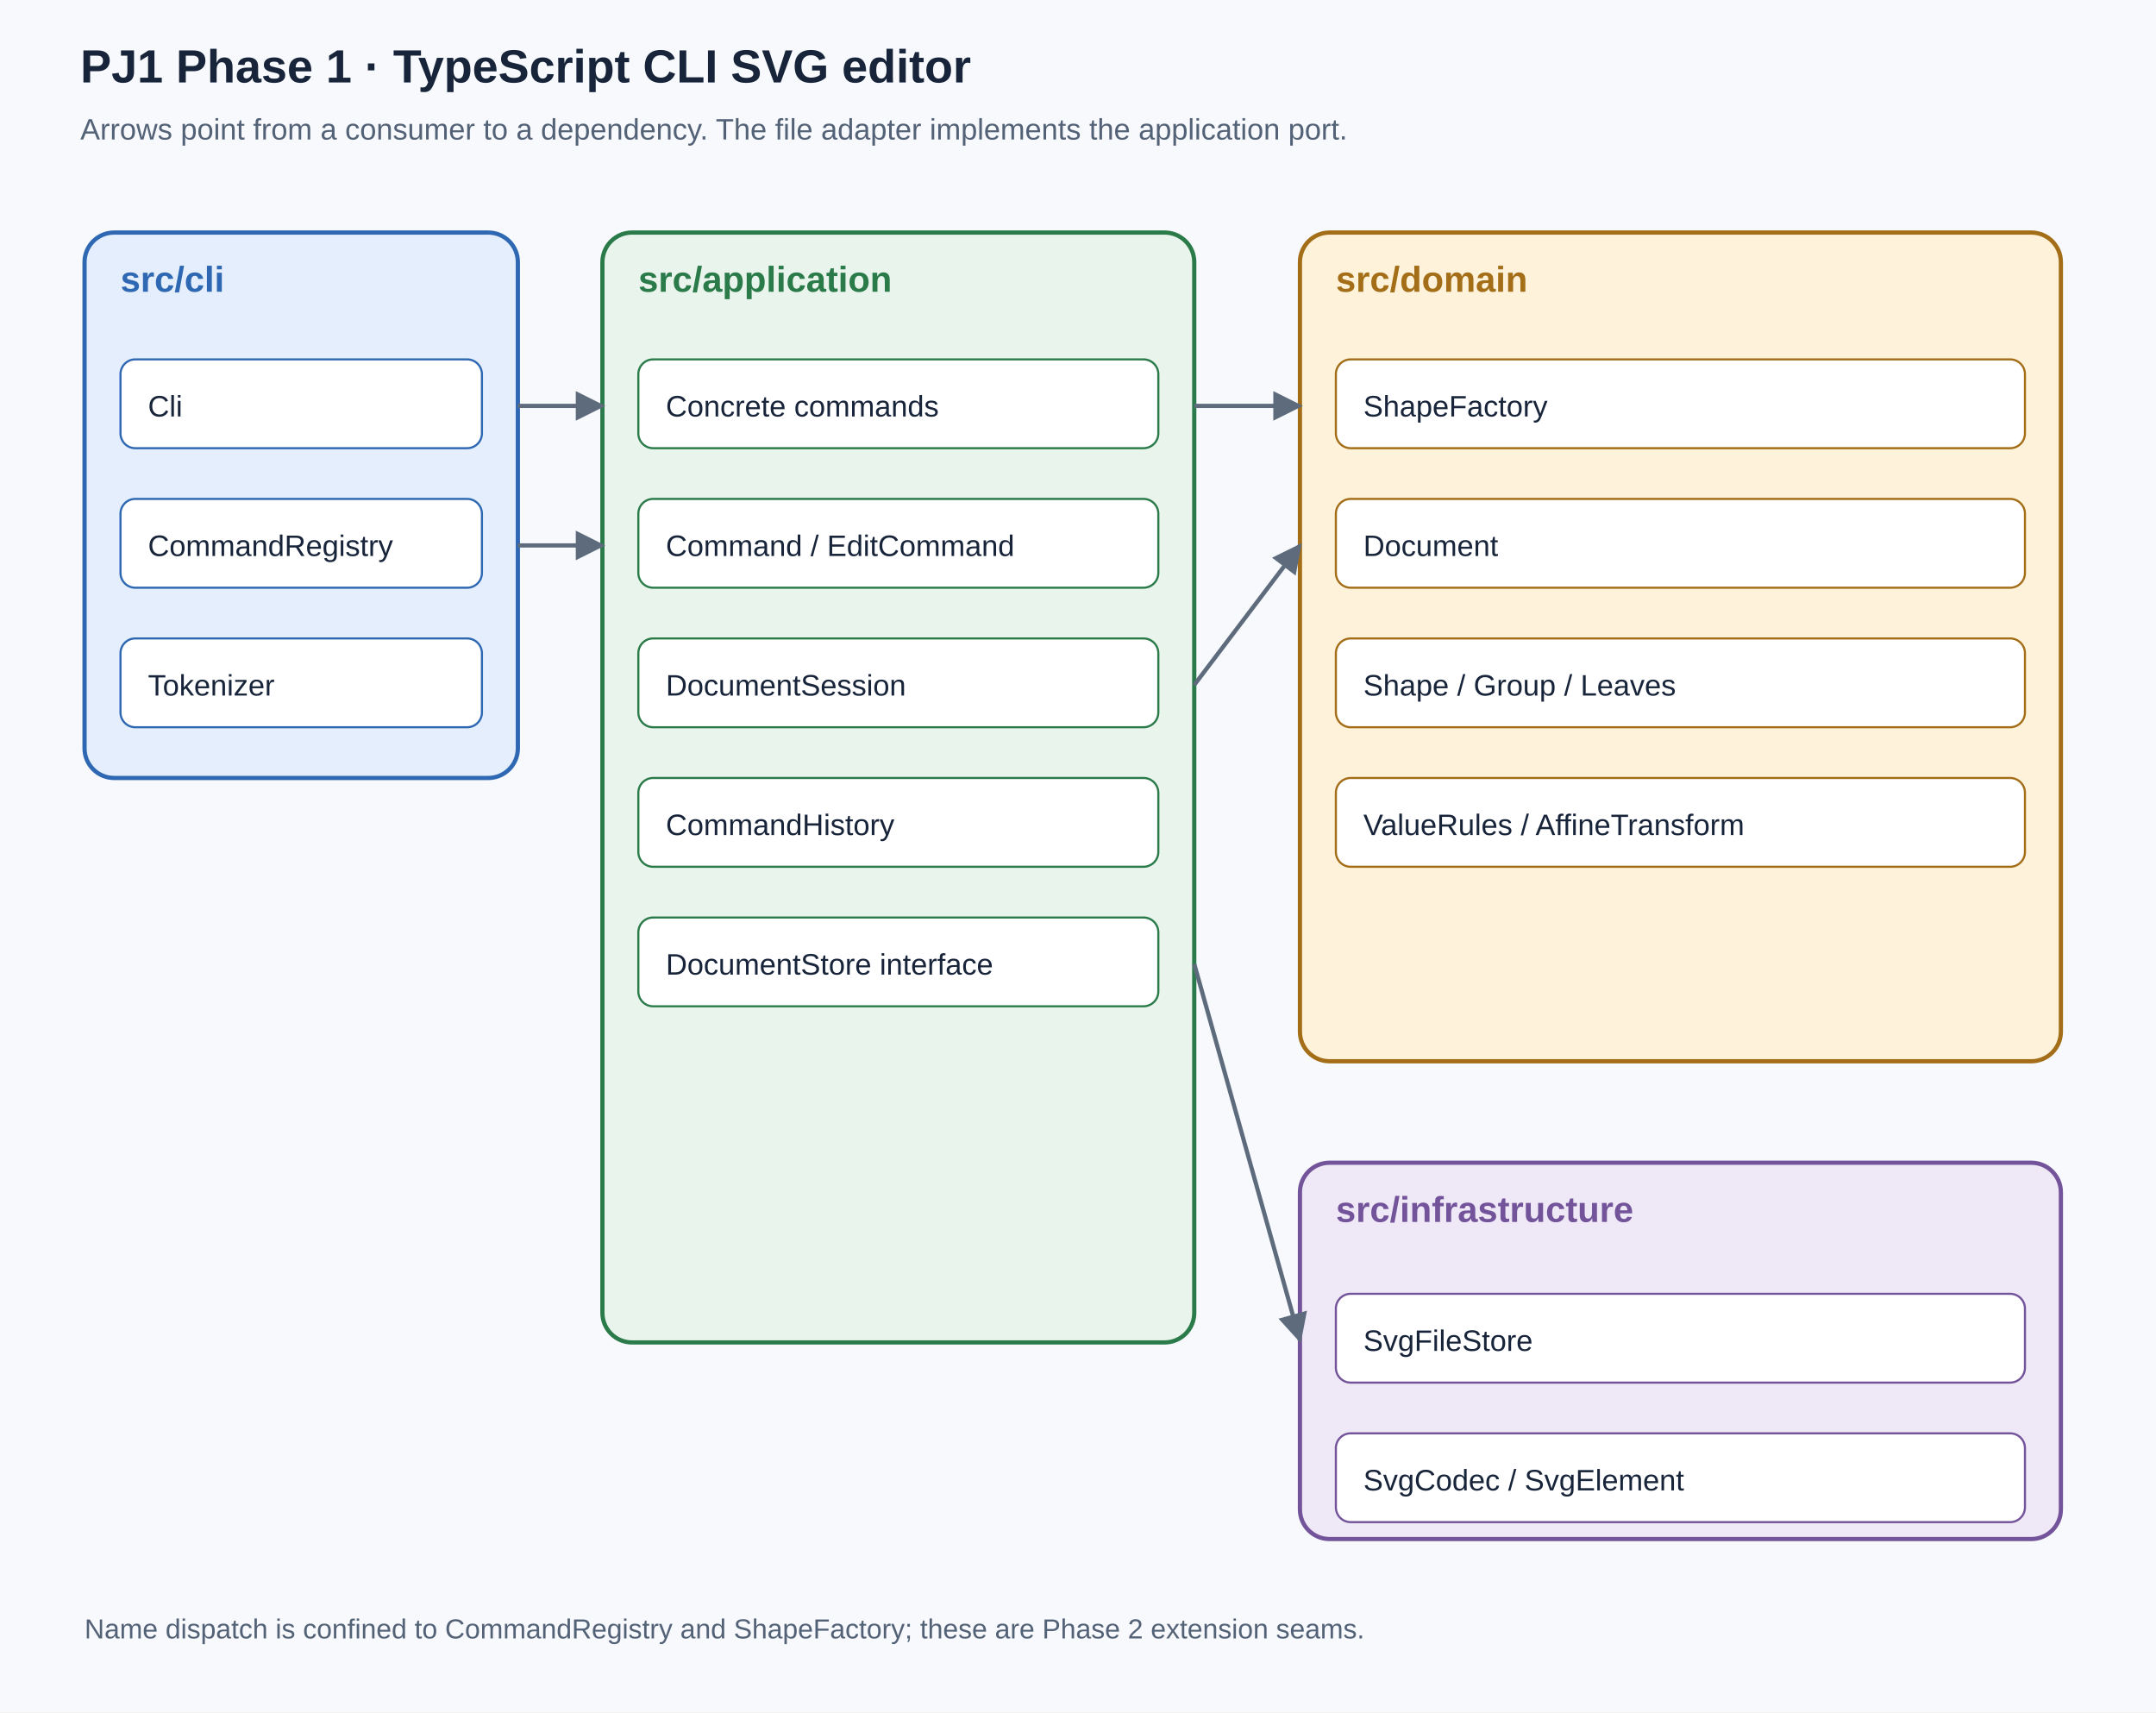
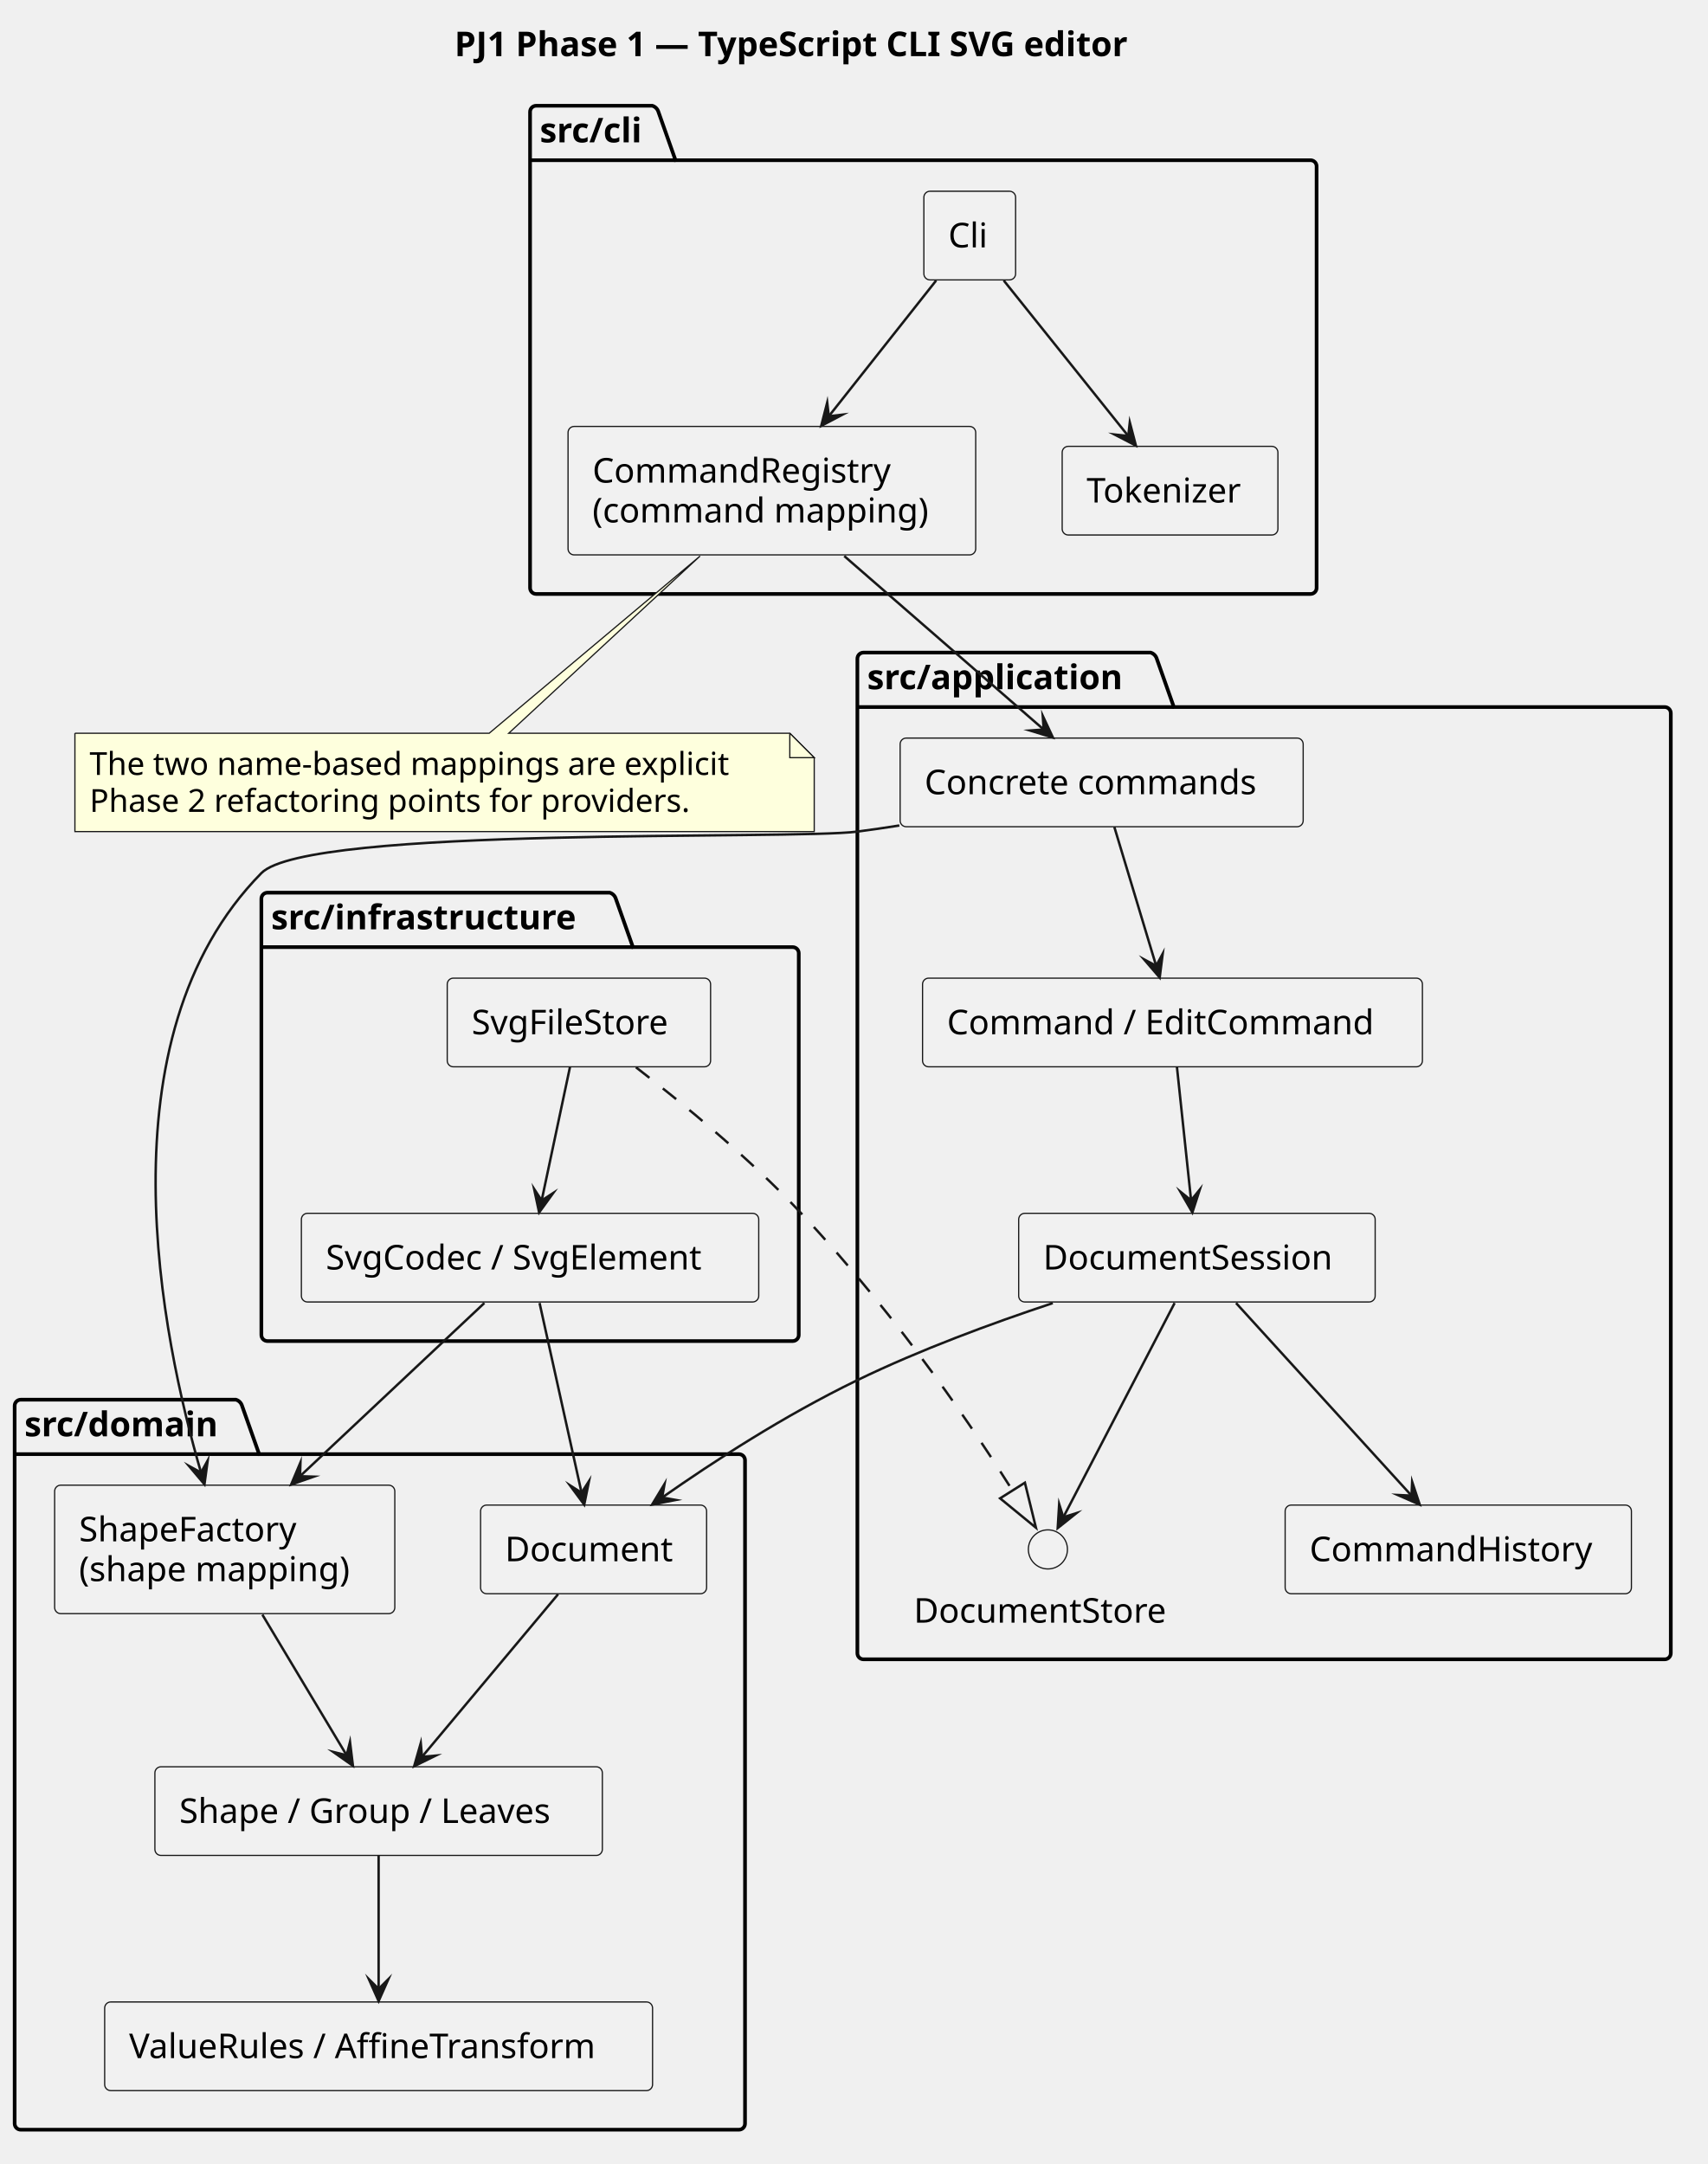
- <svg xmlns="http://www.w3.org/2000/svg" width="1020" height="810" viewBox="0 0 1020 810" role="img" aria-label="CLI SVG editor component dependency diagram">
-   <rect width="1020" height="810" fill="#f7f9fc" />
-   <text x="38" y="39" font-family="Arial,sans-serif" font-size="22" font-weight="bold" fill="#17243a">PJ1 Phase 1 · TypeScript CLI SVG editor</text>
-   <text x="38" y="66" font-family="Arial,sans-serif" font-size="14" fill="#536277">Arrows point from a consumer to a dependency. The file adapter implements the application port.</text>
-   <rect x="40" y="110" width="205" height="258" rx="14" fill="#e4eefc" stroke="#2e68b2" stroke-width="2" />
-   <text x="57" y="138" font-family="Arial,sans-serif" font-size="17" font-weight="bold" fill="#2e68b2">src/cli</text>
-   <rect x="57" y="170" width="171" height="42" rx="7" fill="white" stroke="#2e68b2" stroke-width="1" />
-   <text x="70" y="197" font-family="Arial,sans-serif" font-size="14" fill="#17243a">Cli</text>
-   <rect x="57" y="236" width="171" height="42" rx="7" fill="white" stroke="#2e68b2" stroke-width="1" />
-   <text x="70" y="263" font-family="Arial,sans-serif" font-size="14" fill="#17243a">CommandRegistry</text>
-   <rect x="57" y="302" width="171" height="42" rx="7" fill="white" stroke="#2e68b2" stroke-width="1" />
-   <text x="70" y="329" font-family="Arial,sans-serif" font-size="14" fill="#17243a">Tokenizer</text>
-   <rect x="285" y="110" width="280" height="525" rx="14" fill="#e9f4ec" stroke="#2a7b49" stroke-width="2" />
-   <text x="302" y="138" font-family="Arial,sans-serif" font-size="17" font-weight="bold" fill="#2a7b49">src/application</text>
-   <rect x="302" y="170" width="246" height="42" rx="7" fill="white" stroke="#2a7b49" stroke-width="1" />
-   <text x="315" y="197" font-family="Arial,sans-serif" font-size="14" fill="#17243a">Concrete commands</text>
-   <rect x="302" y="236" width="246" height="42" rx="7" fill="white" stroke="#2a7b49" stroke-width="1" />
-   <text x="315" y="263" font-family="Arial,sans-serif" font-size="14" fill="#17243a">Command / EditCommand</text>
-   <rect x="302" y="302" width="246" height="42" rx="7" fill="white" stroke="#2a7b49" stroke-width="1" />
-   <text x="315" y="329" font-family="Arial,sans-serif" font-size="14" fill="#17243a">DocumentSession</text>
-   <rect x="302" y="368" width="246" height="42" rx="7" fill="white" stroke="#2a7b49" stroke-width="1" />
-   <text x="315" y="395" font-family="Arial,sans-serif" font-size="14" fill="#17243a">CommandHistory</text>
-   <rect x="302" y="434" width="246" height="42" rx="7" fill="white" stroke="#2a7b49" stroke-width="1" />
-   <text x="315" y="461" font-family="Arial,sans-serif" font-size="14" fill="#17243a">DocumentStore interface</text>
-   <rect x="615" y="110" width="360" height="392" rx="14" fill="#fff2db" stroke="#a36e17" stroke-width="2" />
-   <text x="632" y="138" font-family="Arial,sans-serif" font-size="17" font-weight="bold" fill="#a36e17">src/domain</text>
-   <rect x="632" y="170" width="326" height="42" rx="7" fill="white" stroke="#a36e17" stroke-width="1" />
-   <text x="645" y="197" font-family="Arial,sans-serif" font-size="14" fill="#17243a">ShapeFactory</text>
-   <rect x="632" y="236" width="326" height="42" rx="7" fill="white" stroke="#a36e17" stroke-width="1" />
-   <text x="645" y="263" font-family="Arial,sans-serif" font-size="14" fill="#17243a">Document</text>
-   <rect x="632" y="302" width="326" height="42" rx="7" fill="white" stroke="#a36e17" stroke-width="1" />
-   <text x="645" y="329" font-family="Arial,sans-serif" font-size="14" fill="#17243a">Shape / Group / Leaves</text>
-   <rect x="632" y="368" width="326" height="42" rx="7" fill="white" stroke="#a36e17" stroke-width="1" />
-   <text x="645" y="395" font-family="Arial,sans-serif" font-size="14" fill="#17243a">ValueRules / AffineTransform</text>
-   <rect x="615" y="550" width="360" height="178" rx="14" fill="#eee8f7" stroke="#73539a" stroke-width="2" />
-   <text x="632" y="578" font-family="Arial,sans-serif" font-size="17" font-weight="bold" fill="#73539a">src/infrastructure</text>
-   <rect x="632" y="612" width="326" height="42" rx="7" fill="white" stroke="#73539a" stroke-width="1" />
-   <text x="645" y="639" font-family="Arial,sans-serif" font-size="14" fill="#17243a">SvgFileStore</text>
-   <rect x="632" y="678" width="326" height="42" rx="7" fill="white" stroke="#73539a" stroke-width="1" />
-   <text x="645" y="705" font-family="Arial,sans-serif" font-size="14" fill="#17243a">SvgCodec / SvgElement</text>
-   <line x1="245" y1="192" x2="285" y2="192" stroke="#5d6b7c" stroke-width="2" marker-end="url(#arrow)" />
-   <line x1="245" y1="258" x2="285" y2="258" stroke="#5d6b7c" stroke-width="2" marker-end="url(#arrow)" />
-   <line x1="565" y1="192" x2="615" y2="192" stroke="#5d6b7c" stroke-width="2" marker-end="url(#arrow)" />
-   <line x1="565" y1="324" x2="615" y2="258" stroke="#5d6b7c" stroke-width="2" marker-end="url(#arrow)" />
-   <line x1="565" y1="456" x2="615" y2="634" stroke="#5d6b7c" stroke-width="2" marker-end="url(#arrow)" />
-   <defs>
-     <marker id="arrow" viewBox="0 0 10 10" refX="9" refY="5" markerWidth="7" markerHeight="7" orient="auto-start-reverse">
-       <path d="M0 0 L10 5 L0 10 z" fill="#5d6b7c" />
-     </marker>
-   </defs>
-   <text x="40" y="775" font-family="Arial,sans-serif" font-size="13" fill="#536277">Name dispatch is confined to CommandRegistry and ShapeFactory; these are Phase 2 extension seams.</text>
+ <svg xmlns="http://www.w3.org/2000/svg" version="1.1" data-diagram-type="DESCRIPTION" style="width:699px;height:886px;background:#FFFFFF;" width="699px" height="886px" viewBox="0 0 699 886" zoomAndPan="magnify" preserveAspectRatio="none" contentStyleType="text/css">
+   <defs />
+   <g font-family="sans-serif" lengthAdjust="spacing">
+     <g class="title" data-source-line="1">
+       <text x="186.046" y="22.995" fill="#000" font-size="14" textLength="319.908" font-weight="700">PJ1 Phase 1 — TypeScript CLI SVG editor</text>
+     </g>
+     <g class="cluster" data-qualified-name="src.cli" id="ent0001" data-source-line="3">
+       <path d="M219.5,43.297 L267.046,43.297 A3.75,3.75 0 0 1 269.546,45.797 L276.546,65.594 L536.5,65.594 A2.5,2.5 0 0 1 539,68.094 L539,240.687 A2.5,2.5 0 0 1 536.5,243.187 L219.5,243.187 A2.5,2.5 0 0 1 217,240.687 L217,45.797 A2.5,2.5 0 0 1 219.5,43.297" style="stroke:#000;stroke-width:1.5;" fill="none" />
+       <line x1="217" y1="65.594" x2="276.546" y2="65.594" style="stroke:#000;stroke-width:1.5;" />
+       <text x="221" y="58.292" fill="#000" font-size="14" textLength="46.546" font-weight="700">src/cli</text>
+     </g>
+     <g class="cluster" data-qualified-name="src.application" id="ent0005" data-source-line="8">
+       <path d="M353.5,267.187 L471.06,267.187 A3.75,3.75 0 0 1 473.56,269.687 L480.56,289.484 L681.5,289.484 A2.5,2.5 0 0 1 684,291.984 L684,676.867 A2.5,2.5 0 0 1 681.5,679.367 L353.5,679.367 A2.5,2.5 0 0 1 351,676.867 L351,269.687 A2.5,2.5 0 0 1 353.5,267.187" style="stroke:#000;stroke-width:1.5;" fill="none" />
+       <line x1="351" y1="289.484" x2="480.56" y2="289.484" style="stroke:#000;stroke-width:1.5;" />
+       <text x="355" y="282.182" fill="#000" font-size="14" textLength="116.56" font-weight="700">src/application</text>
+     </g>
+     <g class="cluster" data-qualified-name="src.domain" id="ent0011" data-source-line="15">
+       <path d="M8.5,573.067 L96.59,573.067 A3.75,3.75 0 0 1 99.09,575.567 L106.09,595.364 L302.5,595.364 A2.5,2.5 0 0 1 305,597.864 L305,869.457 A2.5,2.5 0 0 1 302.5,871.957 L8.5,871.957 A2.5,2.5 0 0 1 6,869.457 L6,575.567 A2.5,2.5 0 0 1 8.5,573.067" style="stroke:#000;stroke-width:1.5;" fill="none" />
+       <line x1="6" y1="595.364" x2="106.09" y2="595.364" style="stroke:#000;stroke-width:1.5;" />
+       <text x="10" y="588.062" fill="#000" font-size="14" textLength="87.09" font-weight="700">src/domain</text>
+     </g>
+     <g class="cluster" data-qualified-name="src.infrastructure" id="ent0016" data-source-line="21">
+       <path d="M109.5,365.477 L249.611,365.477 A3.75,3.75 0 0 1 252.111,367.977 L259.111,387.774 L324.5,387.774 A2.5,2.5 0 0 1 327,390.274 L327,546.567 A2.5,2.5 0 0 1 324.5,549.067 L109.5,549.067 A2.5,2.5 0 0 1 107,546.567 L107,367.977 A2.5,2.5 0 0 1 109.5,365.477" style="stroke:#000;stroke-width:1.5;" fill="none" />
+       <line x1="107" y1="387.774" x2="259.111" y2="387.774" style="stroke:#000;stroke-width:1.5;" />
+       <text x="111" y="380.472" fill="#000" font-size="14" textLength="139.111" font-weight="700">src/infrastructure</text>
+     </g>
+     <g class="entity" data-qualified-name="src.cli.Cli" id="ent0002" data-source-line="4">
+       <rect x="378.22" y="78.297" width="37.555" height="36.297" fill="#F1F1F1" style="stroke:#181818;stroke-width:0.5;" rx="2.5" ry="2.5" />
+       <text x="388.22" y="101.292" fill="#000" font-size="14" textLength="17.555">Cli</text>
+     </g>
+     <g class="entity" data-qualified-name="src.cli.Registry" id="ent0003" data-source-line="5">
+       <rect x="232.55" y="174.597" width="166.891" height="52.594" fill="#F1F1F1" style="stroke:#181818;stroke-width:0.5;" rx="2.5" ry="2.5" />
+       <text x="242.55" y="197.592" fill="#000" font-size="14" textLength="129.896">CommandRegistry</text>
+       <text x="242.55" y="213.889" fill="#000" font-size="14" textLength="146.891">(command mapping)</text>
+     </g>
+     <g class="entity" data-qualified-name="src.cli.Tokenizer" id="ent0004" data-source-line="6">
+       <rect x="434.84" y="182.747" width="88.318" height="36.297" fill="#F1F1F1" style="stroke:#181818;stroke-width:0.5;" rx="2.5" ry="2.5" />
+       <text x="444.84" y="205.742" fill="#000" font-size="14" textLength="68.318">Tokenizer</text>
+     </g>
+     <g class="entity" data-qualified-name="src.application.DocumentSession" id="ent0006" data-source-line="9">
+       <rect x="417.03" y="496.767" width="145.945" height="36.297" fill="#F1F1F1" style="stroke:#181818;stroke-width:0.5;" rx="2.5" ry="2.5" />
+       <text x="427.03" y="519.762" fill="#000" font-size="14" textLength="125.945">DocumentSession</text>
+     </g>
+     <g class="entity" data-qualified-name="src.application.CommandHistory" id="ent0007" data-source-line="10">
+       <rect x="526.12" y="616.217" width="141.762" height="36.297" fill="#F1F1F1" style="stroke:#181818;stroke-width:0.5;" rx="2.5" ry="2.5" />
+       <text x="536.12" y="639.212" fill="#000" font-size="14" textLength="121.762">CommandHistory</text>
+     </g>
+     <g class="entity" data-qualified-name="src.application.Commands" id="ent0008" data-source-line="11">
+       <rect x="377.68" y="400.477" width="204.639" height="36.297" fill="#F1F1F1" style="stroke:#181818;stroke-width:0.5;" rx="2.5" ry="2.5" />
+       <text x="387.68" y="423.472" fill="#000" font-size="14" textLength="184.639">Command / EditCommand</text>
+     </g>
+     <g class="entity" data-qualified-name="src.application.Concrete" id="ent0009" data-source-line="12">
+       <rect x="368.5" y="302.187" width="165.004" height="36.297" fill="#F1F1F1" style="stroke:#181818;stroke-width:0.5;" rx="2.5" ry="2.5" />
+       <text x="378.5" y="325.182" fill="#000" font-size="14" textLength="145.004">Concrete commands</text>
+     </g>
+     <g class="entity" data-qualified-name="src.application.DocumentStore" id="ent0010" data-source-line="13">
+       <ellipse cx="429" cy="634.367" rx="8" ry="8" fill="#F1F1F1" style="stroke:#181818;stroke-width:0.5;" />
+       <text x="374.08" y="664.362" fill="#000" font-size="14" textLength="109.84">DocumentStore</text>
+     </g>
+     <g class="entity" data-qualified-name="src.domain.Document" id="ent0012" data-source-line="16">
+       <rect x="196.74" y="616.217" width="92.529" height="36.297" fill="#F1F1F1" style="stroke:#181818;stroke-width:0.5;" rx="2.5" ry="2.5" />
+       <text x="206.74" y="639.212" fill="#000" font-size="14" textLength="72.529">Document</text>
+     </g>
+     <g class="entity" data-qualified-name="src.domain.Shapes" id="ent0013" data-source-line="17">
+       <rect x="63.41" y="723.367" width="183.188" height="36.297" fill="#F1F1F1" style="stroke:#181818;stroke-width:0.5;" rx="2.5" ry="2.5" />
+       <text x="73.41" y="746.362" fill="#000" font-size="14" textLength="163.188">Shape / Group / Leaves</text>
+     </g>
+     <g class="entity" data-qualified-name="src.domain.Factory" id="ent0014" data-source-line="18">
+       <rect x="22.37" y="608.067" width="139.26" height="52.594" fill="#F1F1F1" style="stroke:#181818;stroke-width:0.5;" rx="2.5" ry="2.5" />
+       <text x="32.37" y="631.062" fill="#000" font-size="14" textLength="96.264">ShapeFactory</text>
+       <text x="32.37" y="647.359" fill="#000" font-size="14" textLength="119.26">(shape mapping)</text>
+     </g>
+     <g class="entity" data-qualified-name="src.domain.Rules" id="ent0015" data-source-line="19">
+       <rect x="42.85" y="819.657" width="224.299" height="36.297" fill="#F1F1F1" style="stroke:#181818;stroke-width:0.5;" rx="2.5" ry="2.5" />
+       <text x="52.85" y="842.652" fill="#000" font-size="14" textLength="204.299">ValueRules / AffineTransform</text>
+     </g>
+     <g class="entity" data-qualified-name="src.infrastructure.SvgFileStore" id="ent0017" data-source-line="22">
+       <rect x="183.09" y="400.477" width="107.814" height="36.297" fill="#F1F1F1" style="stroke:#181818;stroke-width:0.5;" rx="2.5" ry="2.5" />
+       <text x="193.09" y="423.472" fill="#000" font-size="14" textLength="87.814">SvgFileStore</text>
+     </g>
+     <g class="entity" data-qualified-name="src.infrastructure.Codec" id="ent0018" data-source-line="23">
+       <rect x="123.38" y="496.767" width="187.234" height="36.297" fill="#F1F1F1" style="stroke:#181818;stroke-width:0.5;" rx="2.5" ry="2.5" />
+       <text x="133.38" y="519.762" fill="#000" font-size="14" textLength="167.234">SvgCodec / SvgElement</text>
+     </g>
+     <g class="entity" data-qualified-name="GMN35" id="ent0036" data-source-line="42">
+       <path d="M30.67,300.207 L30.67,340.472 A0,0 0 0 0 30.67,340.472 L333.335,340.472 A0,0 0 0 0 333.335,340.472 L333.335,310.207 L323.335,300.207 L208.27,300.207 L286.59,227.667 L200.27,300.207 L30.67,300.207 A0,0 0 0 0 30.67,300.207" style="stroke:#181818;stroke-width:0.5;" fill="#FEFFDD" />
+       <path d="M323.335,300.207 L323.335,310.207 L333.335,310.207 L323.335,300.207" style="stroke:#181818;stroke-width:0.5;" fill="#FEFFDD" />
+       <text x="36.67" y="317.274" fill="#000" font-size="13" textLength="281.665">The two name-based mappings are explicit</text>
+       <text x="36.67" y="332.407" fill="#000" font-size="13" textLength="262.438">Phase 2 refactoring points for providers.</text>
+     </g>
+     <g class="link" data-entity-1="ent0002" data-entity-2="ent0003" id="lnk19" data-source-line="25" data-link-type="dependency">
+       <path d="M383.26,114.827 C370.35,131.157 353.982,151.865 339.302,170.425" style="stroke:#181818;stroke-width:1;" fill="none" id="Cli-to-Registry" />
+       <polygon points="336.2,174.347,344.92,169.769,339.302,170.425,338.646,164.807,336.2,174.347" fill="#181818" style="stroke:#181818;stroke-width:1;stroke-linejoin:miter;stroke-miterlimit:10;" />
+     </g>
+     <g class="link" data-entity-1="ent0002" data-entity-2="ent0004" id="lnk20" data-source-line="26" data-link-type="dependency">
+       <path d="M410.91,114.827 C425.99,133.667 446.796,159.653 461.896,178.523" style="stroke:#181818;stroke-width:1;" fill="none" id="Cli-to-Tokenizer" />
+       <polygon points="465.02,182.427,462.52,172.901,461.896,178.523,456.274,177.899,465.02,182.427" fill="#181818" style="stroke:#181818;stroke-width:1;stroke-linejoin:miter;stroke-miterlimit:10;" />
+     </g>
+     <g class="link" data-entity-1="ent0003" data-entity-2="ent0009" id="lnk21" data-source-line="27" data-link-type="dependency">
+       <path d="M345.63,227.667 C371.55,250.217 404.717,279.076 427.277,298.696" style="stroke:#181818;stroke-width:1;" fill="none" id="Registry-to-Concrete" />
+       <polygon points="431.05,301.977,426.884,293.053,427.277,298.696,421.634,299.089,431.05,301.977" fill="#181818" style="stroke:#181818;stroke-width:1;stroke-linejoin:miter;stroke-miterlimit:10;" />
+     </g>
+     <g class="link" data-entity-1="ent0009" data-entity-2="ent0008" id="lnk22" data-source-line="28" data-link-type="dependency">
+       <path d="M456.18,338.557 C461.43,355.967 468.059,377.969 473.319,395.449" style="stroke:#181818;stroke-width:1;" fill="none" id="Concrete-to-Commands" />
+       <polygon points="474.76,400.237,475.997,390.466,473.319,395.449,468.336,392.771,474.76,400.237" fill="#181818" style="stroke:#181818;stroke-width:1;stroke-linejoin:miter;stroke-miterlimit:10;" />
+     </g>
+     <g class="link" data-entity-1="ent0008" data-entity-2="ent0006" id="lnk23" data-source-line="29" data-link-type="dependency">
+       <path d="M481.83,436.917 C483.63,453.827 485.813,474.465 487.613,491.445" style="stroke:#181818;stroke-width:1;" fill="none" id="Commands-to-DocumentSession" />
+       <polygon points="488.14,496.417,491.169,487.045,487.613,491.445,483.214,487.889,488.14,496.417" fill="#181818" style="stroke:#181818;stroke-width:1;stroke-linejoin:miter;stroke-miterlimit:10;" />
+     </g>
+     <g class="link" data-entity-1="ent0006" data-entity-2="ent0007" id="lnk24" data-source-line="30" data-link-type="dependency">
+       <path d="M506.02,533.497 C526.31,555.767 557.684,590.2 577.854,612.35" style="stroke:#181818;stroke-width:1;" fill="none" id="DocumentSession-to-CommandHistory" />
+       <polygon points="581.22,616.047,578.118,606.699,577.854,612.35,572.203,612.086,581.22,616.047" fill="#181818" style="stroke:#181818;stroke-width:1;stroke-linejoin:miter;stroke-miterlimit:10;" />
+     </g>
+     <g class="link" data-entity-1="ent0006" data-entity-2="ent0010" id="lnk25" data-source-line="31" data-link-type="dependency">
+       <path d="M480.87,533.497 C467.37,559.477 444.975,602.61 435.315,621.2" style="stroke:#181818;stroke-width:1;" fill="none" id="DocumentSession-to-DocumentStore" />
+       <polygon points="433.01,625.637,440.709,619.495,435.315,621.2,433.61,615.806,433.01,625.637" fill="#181818" style="stroke:#181818;stroke-width:1;stroke-linejoin:miter;stroke-miterlimit:10;" />
+     </g>
+     <g class="link" data-entity-1="ent0006" data-entity-2="ent0012" id="lnk26" data-source-line="32" data-link-type="dependency">
+       <path d="M430.99,533.527 C405.82,541.867 376.44,552.717 351,565.067 C320.66,579.787 292.379,598.243 271.069,613.133" style="stroke:#181818;stroke-width:1;" fill="none" id="DocumentSession-to-Document" />
+       <polygon points="266.97,615.997,276.639,614.121,271.069,613.133,272.056,607.563,266.97,615.997" fill="#181818" style="stroke:#181818;stroke-width:1;stroke-linejoin:miter;stroke-miterlimit:10;" />
+     </g>
+     <g class="link" data-entity-1="ent0009" data-entity-2="ent0014" id="lnk27" data-source-line="33" data-link-type="dependency">
+       <path d="M368.18,337.977 C362.38,338.897 356.61,339.747 351,340.477 C324.05,343.977 126.07,338.107 107,357.477 C40.35,425.137 66.433,548.376 82.303,602.916" style="stroke:#181818;stroke-width:1;" fill="none" id="Concrete-to-Factory" />
+       <polygon points="83.7,607.717,85.026,597.958,82.303,602.916,77.345,600.193,83.7,607.717" fill="#181818" style="stroke:#181818;stroke-width:1;stroke-linejoin:miter;stroke-miterlimit:10;" />
+     </g>
+     <g class="link" data-entity-1="ent0014" data-entity-2="ent0013" id="lnk28" data-source-line="34" data-link-type="dependency">
+       <path d="M107.41,661.087 C118.92,680.297 131.779,701.758 141.909,718.658" style="stroke:#181818;stroke-width:1;" fill="none" id="Factory-to-Shapes" />
+       <polygon points="144.48,722.947,143.284,713.171,141.909,718.658,136.422,717.284,144.48,722.947" fill="#181818" style="stroke:#181818;stroke-width:1;stroke-linejoin:miter;stroke-miterlimit:10;" />
+     </g>
+     <g class="link" data-entity-1="ent0012" data-entity-2="ent0013" id="lnk29" data-source-line="35" data-link-type="dependency">
+       <path d="M228.47,652.727 C212.16,672.207 189.079,699.793 172.759,719.293" style="stroke:#181818;stroke-width:1;" fill="none" id="Document-to-Shapes" />
+       <polygon points="169.55,723.127,178.394,718.792,172.759,719.293,172.259,713.658,169.55,723.127" fill="#181818" style="stroke:#181818;stroke-width:1;stroke-linejoin:miter;stroke-miterlimit:10;" />
+     </g>
+     <g class="link" data-entity-1="ent0013" data-entity-2="ent0015" id="lnk30" data-source-line="36" data-link-type="dependency">
+       <path d="M155,759.807 C155,776.717 155,797.327 155,814.307" style="stroke:#181818;stroke-width:1;" fill="none" id="Shapes-to-Rules" />
+       <polygon points="155,819.307,159,810.307,155,814.307,151,810.307,155,819.307" fill="#181818" style="stroke:#181818;stroke-width:1;stroke-linejoin:miter;stroke-miterlimit:10;" />
+     </g>
+     <g class="link" data-entity-1="ent0017" data-entity-2="ent0010" id="lnk31" data-source-line="37" data-link-type="extension">
+       <path d="M260.35,436.977 C279.55,451.797 306.92,474.237 328,496.767 C369.91,541.567 400.792,588.51 414.502,610.26" style="stroke:#181818;stroke-width:1;stroke-dasharray:7,7;" fill="none" id="SvgFileStore-to-DocumentStore" />
+       <polygon points="424.1,625.487,419.577,607.06,409.426,613.459,424.1,625.487" fill="none" style="stroke:#181818;stroke-width:1;stroke-linejoin:miter;stroke-miterlimit:10;" />
+     </g>
+     <g class="link" data-entity-1="ent0017" data-entity-2="ent0018" id="lnk32" data-source-line="38" data-link-type="dependency">
+       <path d="M233.33,436.917 C229.75,453.827 225.347,474.546 221.747,491.526" style="stroke:#181818;stroke-width:1;" fill="none" id="SvgFileStore-to-Codec" />
+       <polygon points="220.71,496.417,226.49,488.442,221.747,491.526,218.664,486.783,220.71,496.417" fill="#181818" style="stroke:#181818;stroke-width:1;stroke-linejoin:miter;stroke-miterlimit:10;" />
+     </g>
+     <g class="link" data-entity-1="ent0018" data-entity-2="ent0012" id="lnk33" data-source-line="39" data-link-type="dependency">
+       <path d="M220.89,533.497 C225.82,555.767 233.178,589.015 238.088,611.165" style="stroke:#181818;stroke-width:1;" fill="none" id="Codec-to-Document" />
+       <polygon points="239.17,616.047,241.127,606.394,238.088,611.165,233.317,608.126,239.17,616.047" fill="#181818" style="stroke:#181818;stroke-width:1;stroke-linejoin:miter;stroke-miterlimit:10;" />
+     </g>
+     <g class="link" data-entity-1="ent0018" data-entity-2="ent0014" id="lnk34" data-source-line="40" data-link-type="dependency">
+       <path d="M198.29,533.497 C177.31,553.207 146.754,581.923 122.824,604.403" style="stroke:#181818;stroke-width:1;" fill="none" id="Codec-to-Factory" />
+       <polygon points="119.18,607.827,128.478,604.58,122.824,604.403,123.001,598.749,119.18,607.827" fill="#181818" style="stroke:#181818;stroke-width:1;stroke-linejoin:miter;stroke-miterlimit:10;" />
+     </g>
+   </g>
</svg>
